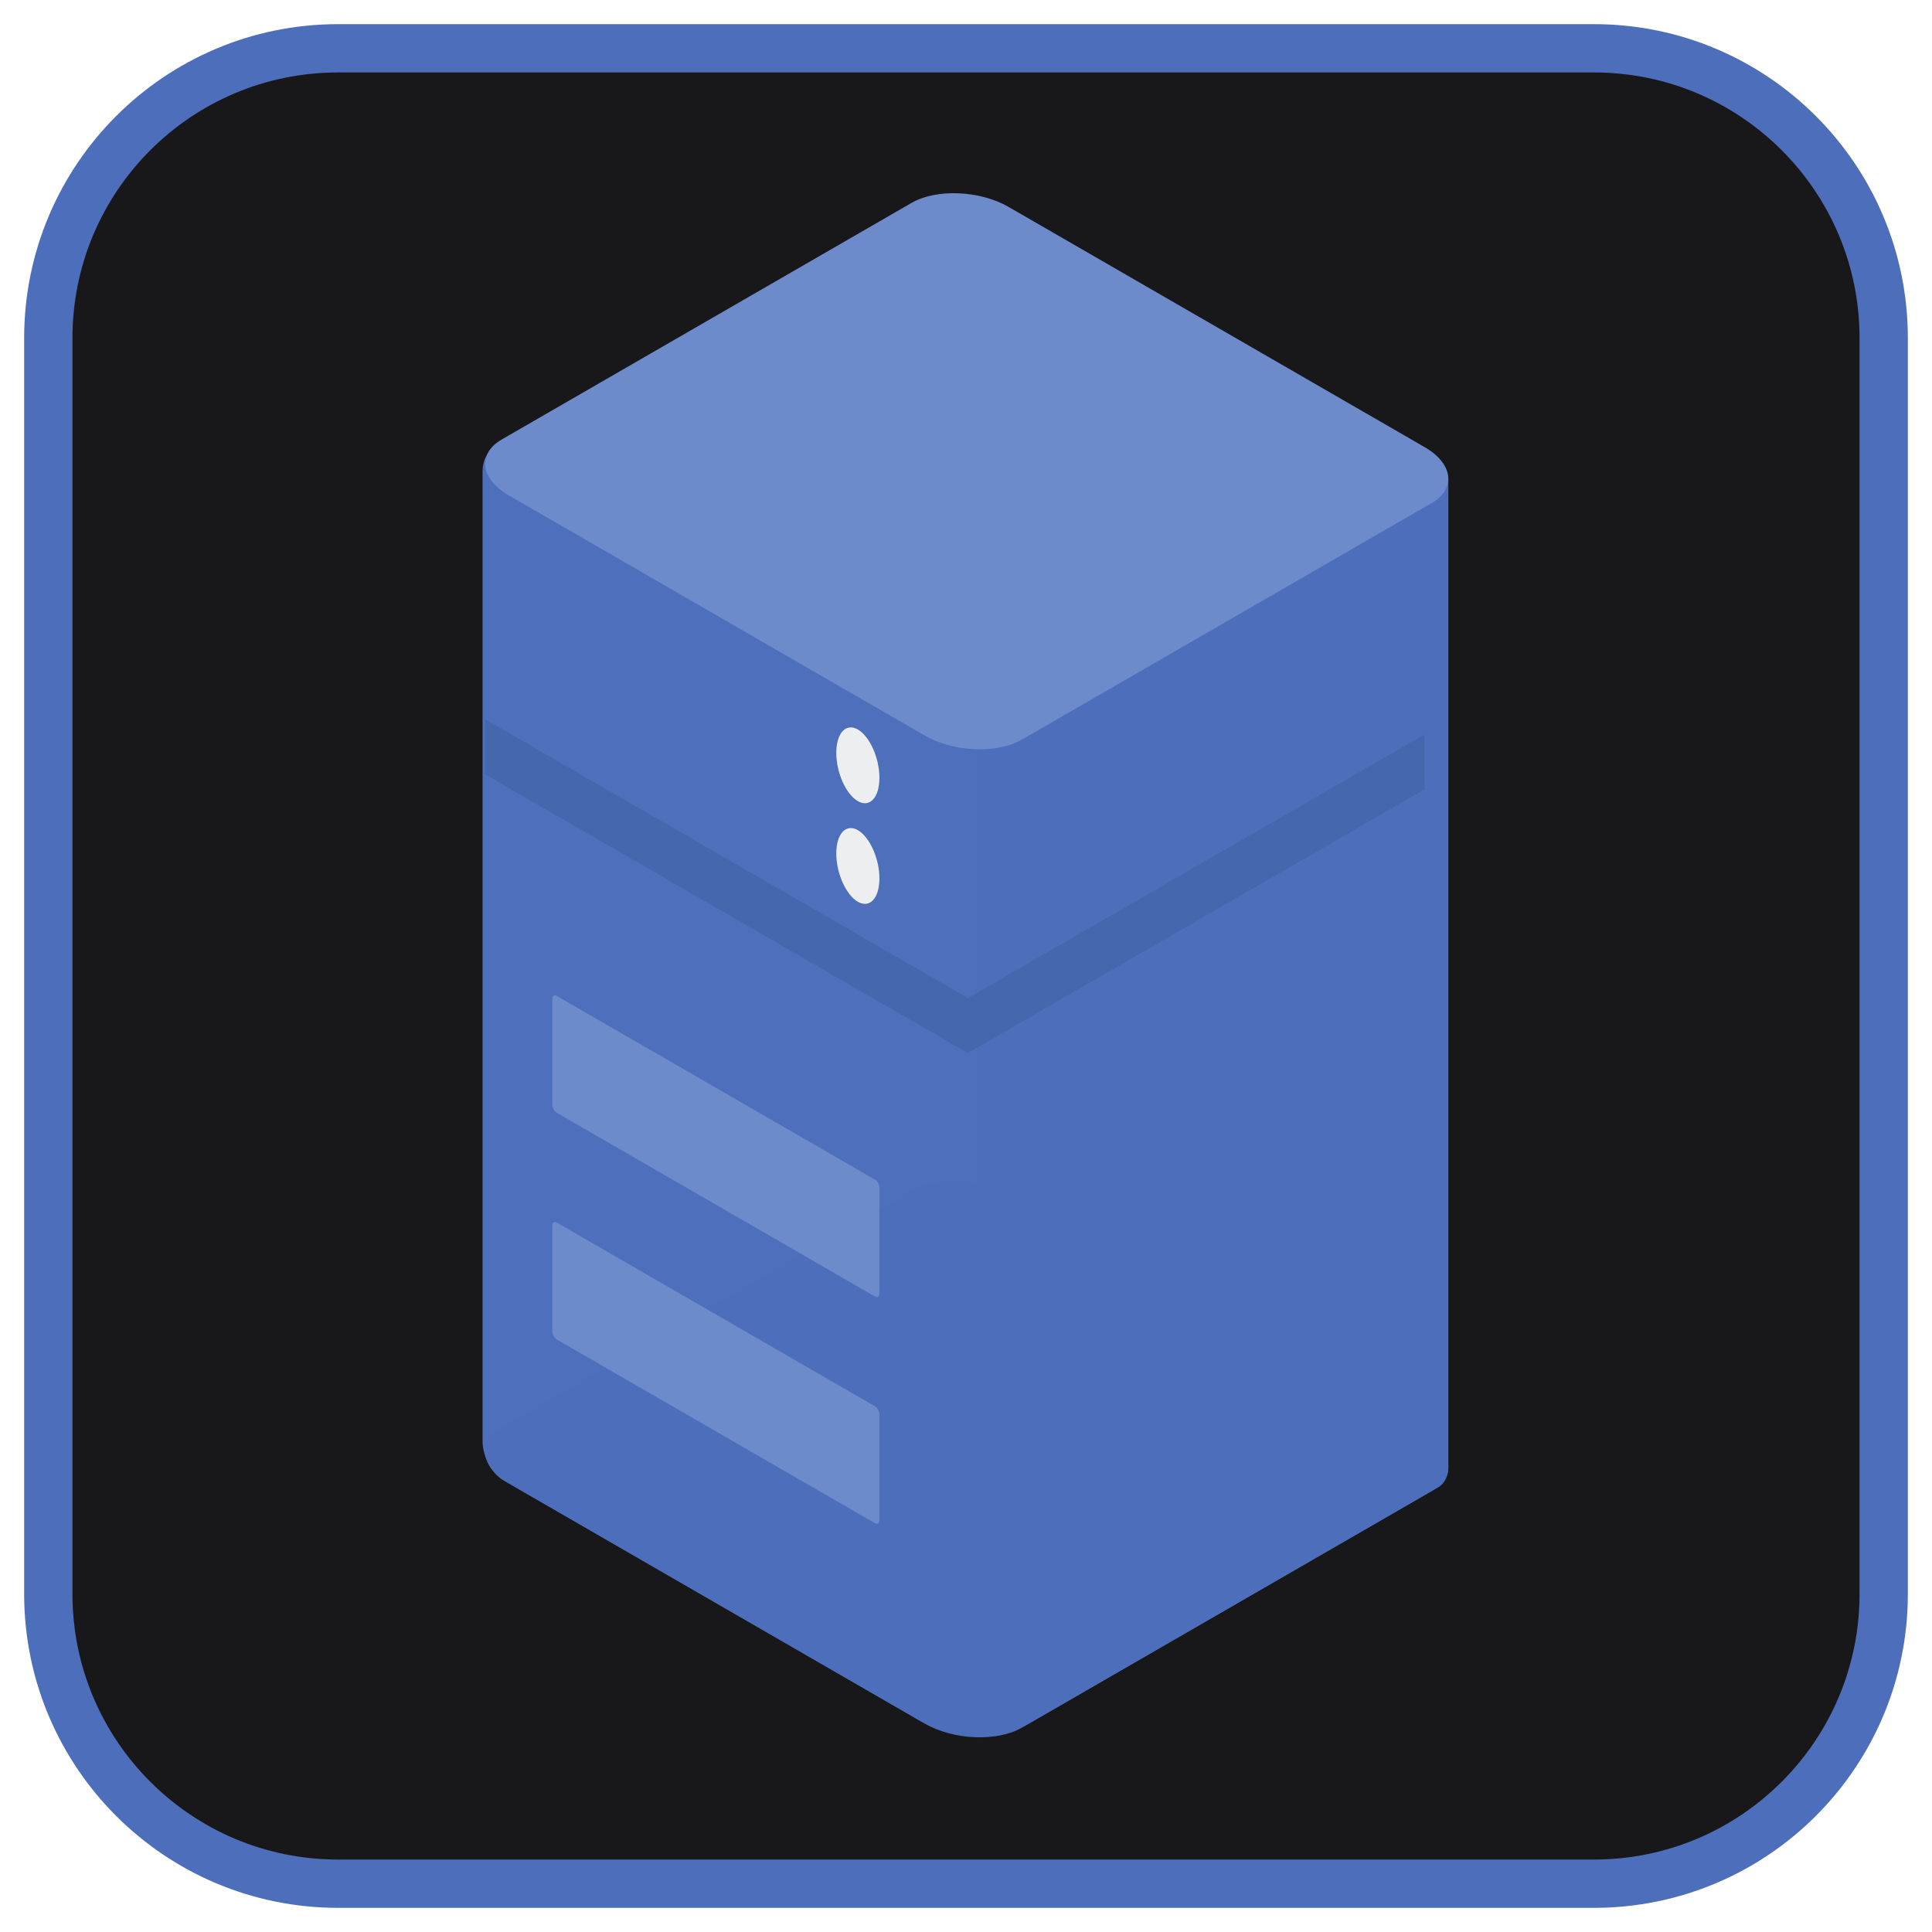
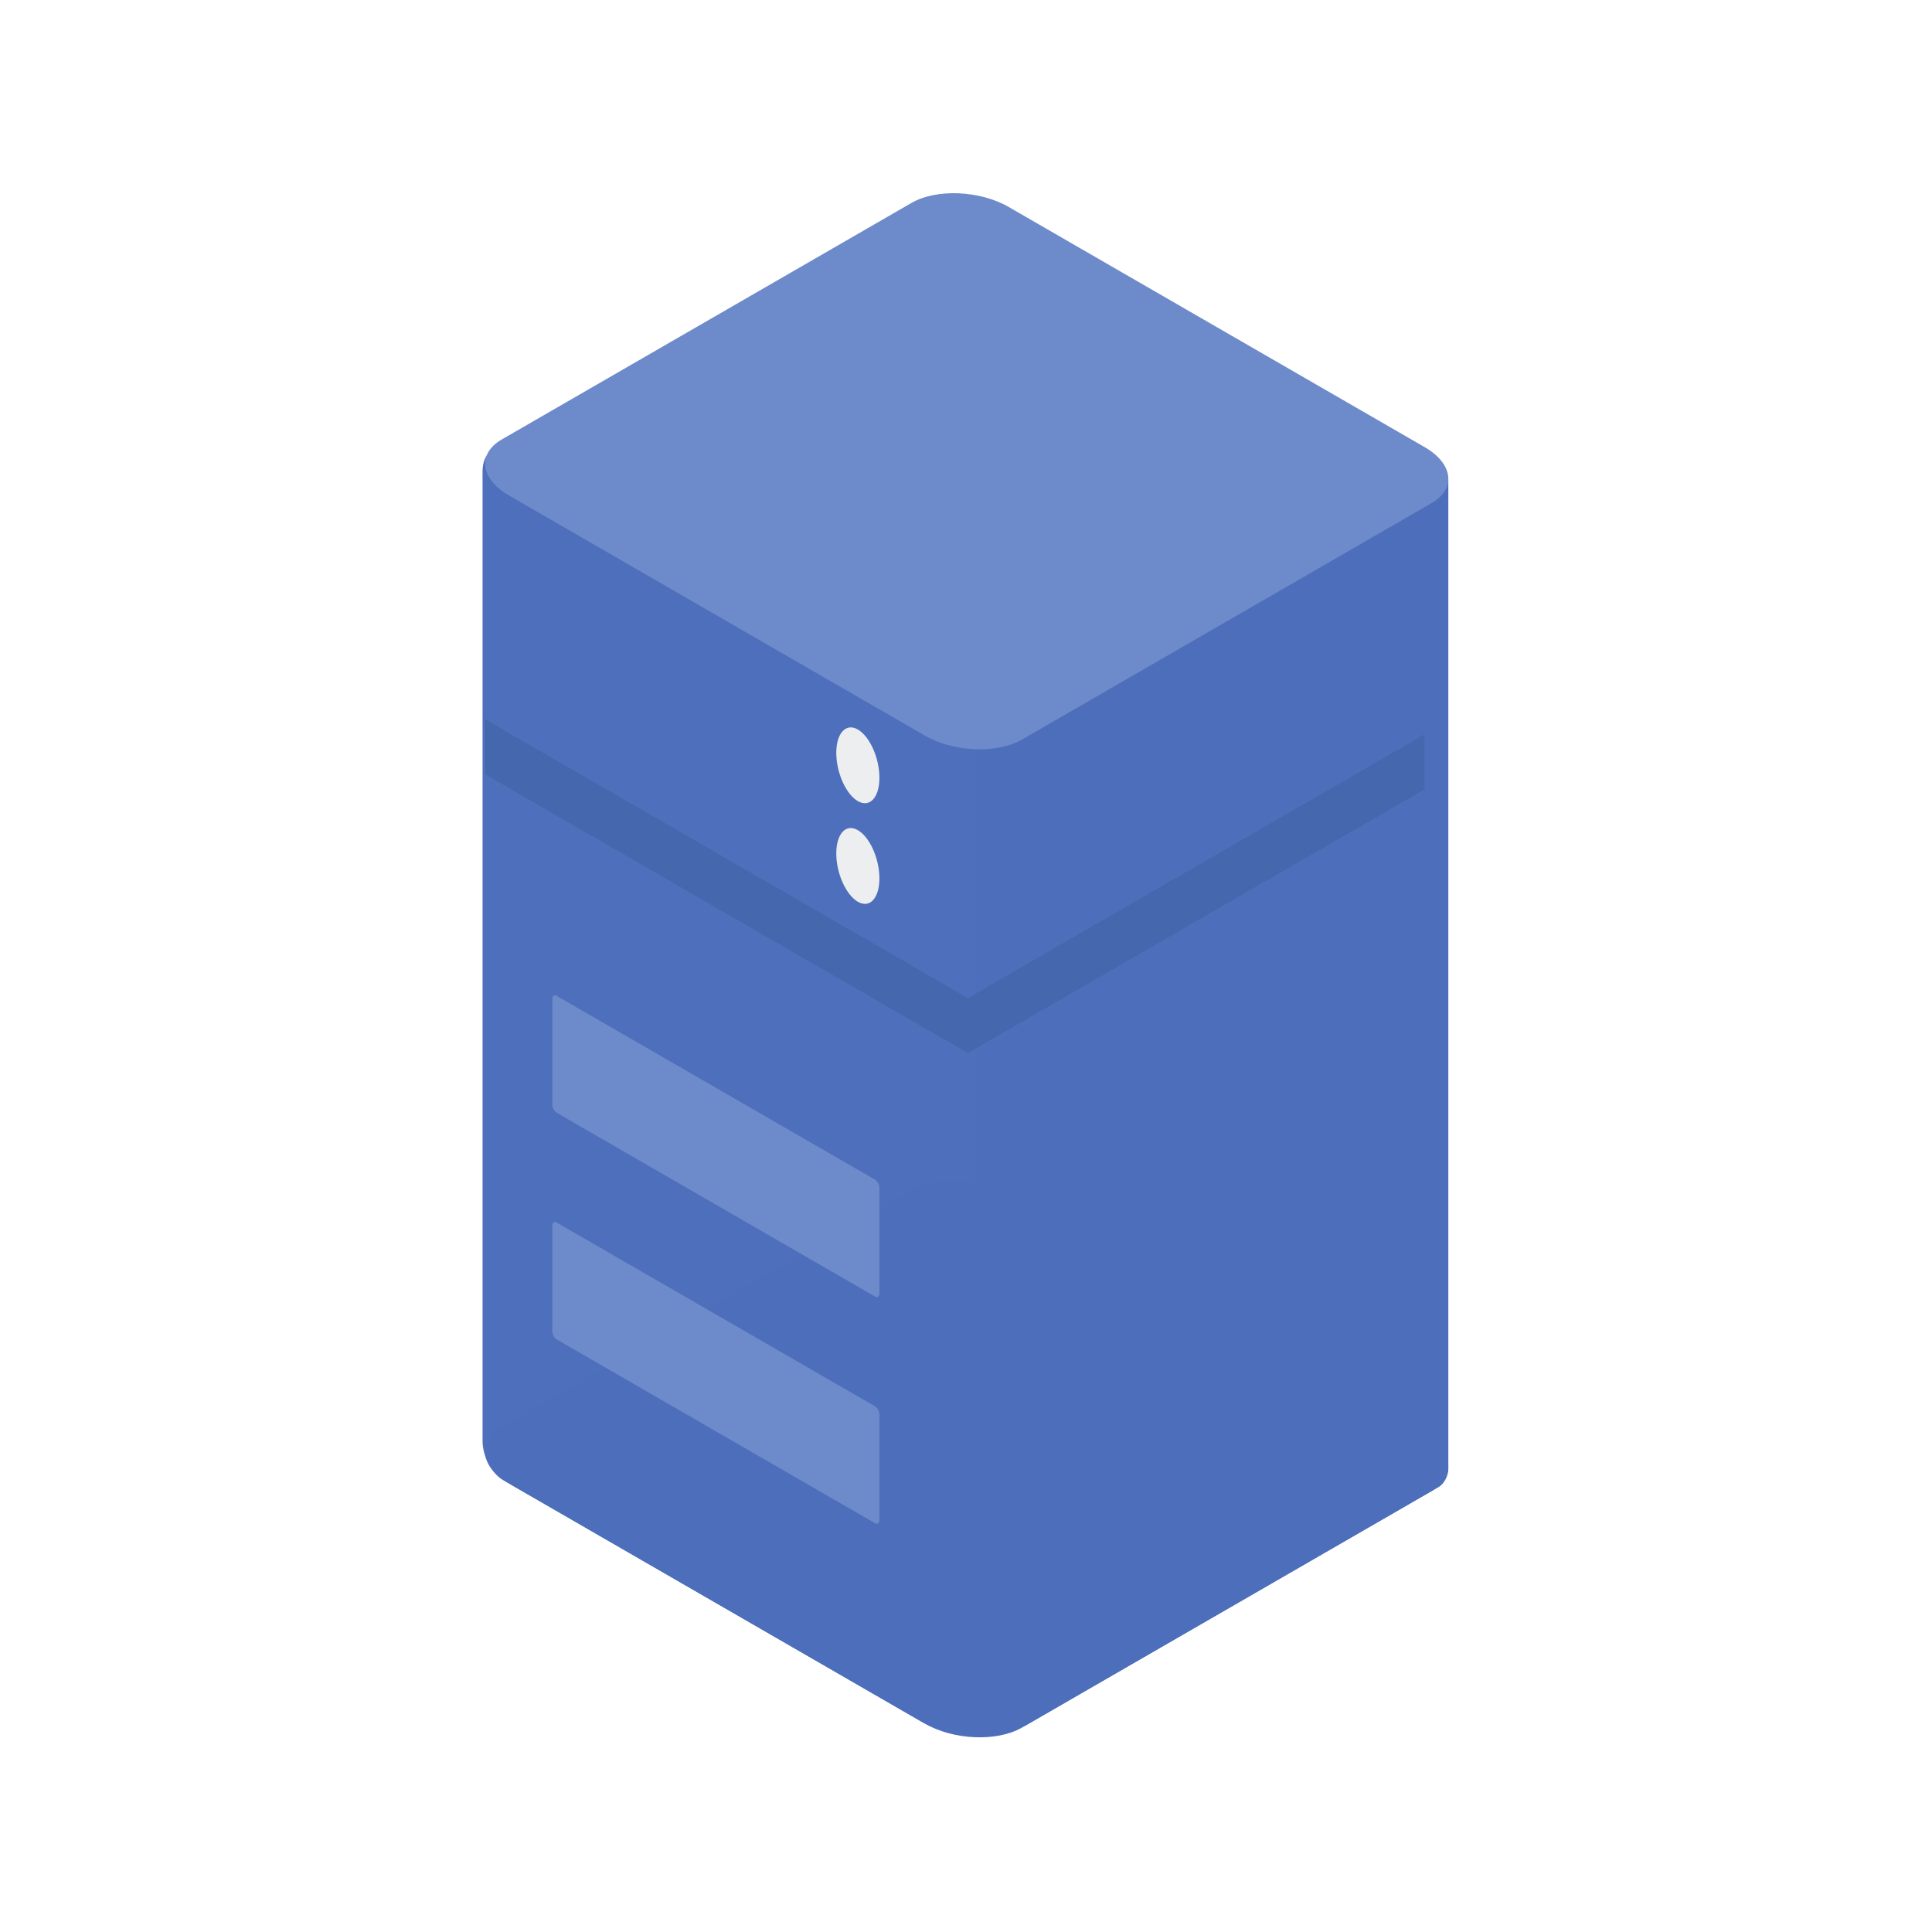
<svg xmlns="http://www.w3.org/2000/svg" viewBox="0 0 80 80" fill="none">
-   <rect x="2" y="2" width="76" height="76" rx="12" fill="#18181b" stroke="#4D6FBB" stroke-width="2" />
  <g transform="translate(8, 8) scale(0.0625)">
    <path d="M529.025 370.352c0-7.447-4.534-16.11-10.119-19.335L208.567 171.844C199.261 166.469 191.702 172.184 191.702 184.594v642.162c0 9.928 6.046 21.48 13.493 25.781l276.604 159.696c26.064 15.048 47.225-0.948 47.225-35.702V370.352z" fill="#4E6FBB" />
    <path d="M831.552 190.545c0-4.608-2.805-6.73-6.261-4.734l-300.587 173.544c-3.455 1.996-6.263 7.356-6.263 11.964v617.02c0 25.345 15.434 37.012 34.442 26.036l272.408-157.272c3.455-1.996 6.261-7.359 6.261-11.967V190.545z" fill="#4D6FBB" />
    <path d="M540.208 9.083c-19.013-10.978-47.821-12.171-64.288-2.665L204.514 163.114c-16.465 9.507-14.398 26.138 4.618 37.116l275.613 159.125c19.013 10.978 47.821 12.174 64.288 2.665l271.405-156.696c16.467-9.507 14.398-26.138-4.615-37.116L540.208 9.083z" fill="#6D8ACA" />
    <path d="M540.208 663.662c-19.013-10.978-47.821-12.174-64.288-2.665L204.514 817.693c-16.465 9.507-14.398 26.138 4.618 37.116l275.613 159.125c19.013 10.978 47.821 12.174 64.288 2.665l271.405-156.696c16.467-9.507 14.398-26.138-4.615-37.116l-275.616-159.125z" fill="#4D6FBB" />
    <path d="M513.253 533.24L193.4 348.572v36.426l319.852 184.665v-36.423zM815.78 358.574l-302.528 174.666v36.423l302.528-174.663v-36.426z" fill="#4467AE" />
    <path d="M454.637 659.106c0-2.138-1.3-4.625-2.903-5.551l-210.899-121.761c-1.603-0.926-2.905 0.057-2.905 2.196v69.703c0 2.136 1.303 4.622 2.905 5.549l210.899 121.763c1.603 0.924 2.903-0.06 2.903-2.196v-69.703zM454.637 809.277c0-2.136-1.3-4.622-2.903-5.549l-210.899-121.763c-1.603-0.924-2.905 0.06-2.905 2.196v69.703c0 2.138 1.303 4.625 2.905 5.549l210.899 121.763c1.603 0.926 2.903-0.057 2.903-2.196v-69.703z" fill="#6D8ACA" />
    <path d="M440.349 355.316c7.887 4.551 14.288 18.88 14.288 31.977 0 13.095-6.401 20.032-14.288 15.479-7.885-4.553-14.288-18.882-14.288-31.977 0-13.098 6.404-20.032 14.288-15.479zM440.349 421.995c7.887 4.551 14.288 18.88 14.288 31.977 0 13.095-6.401 20.032-14.288 15.479-7.885-4.553-14.288-18.882-14.288-31.977 0-13.098 6.404-20.032 14.288-15.479z" fill="#EDEEF0" />
  </g>
</svg>
